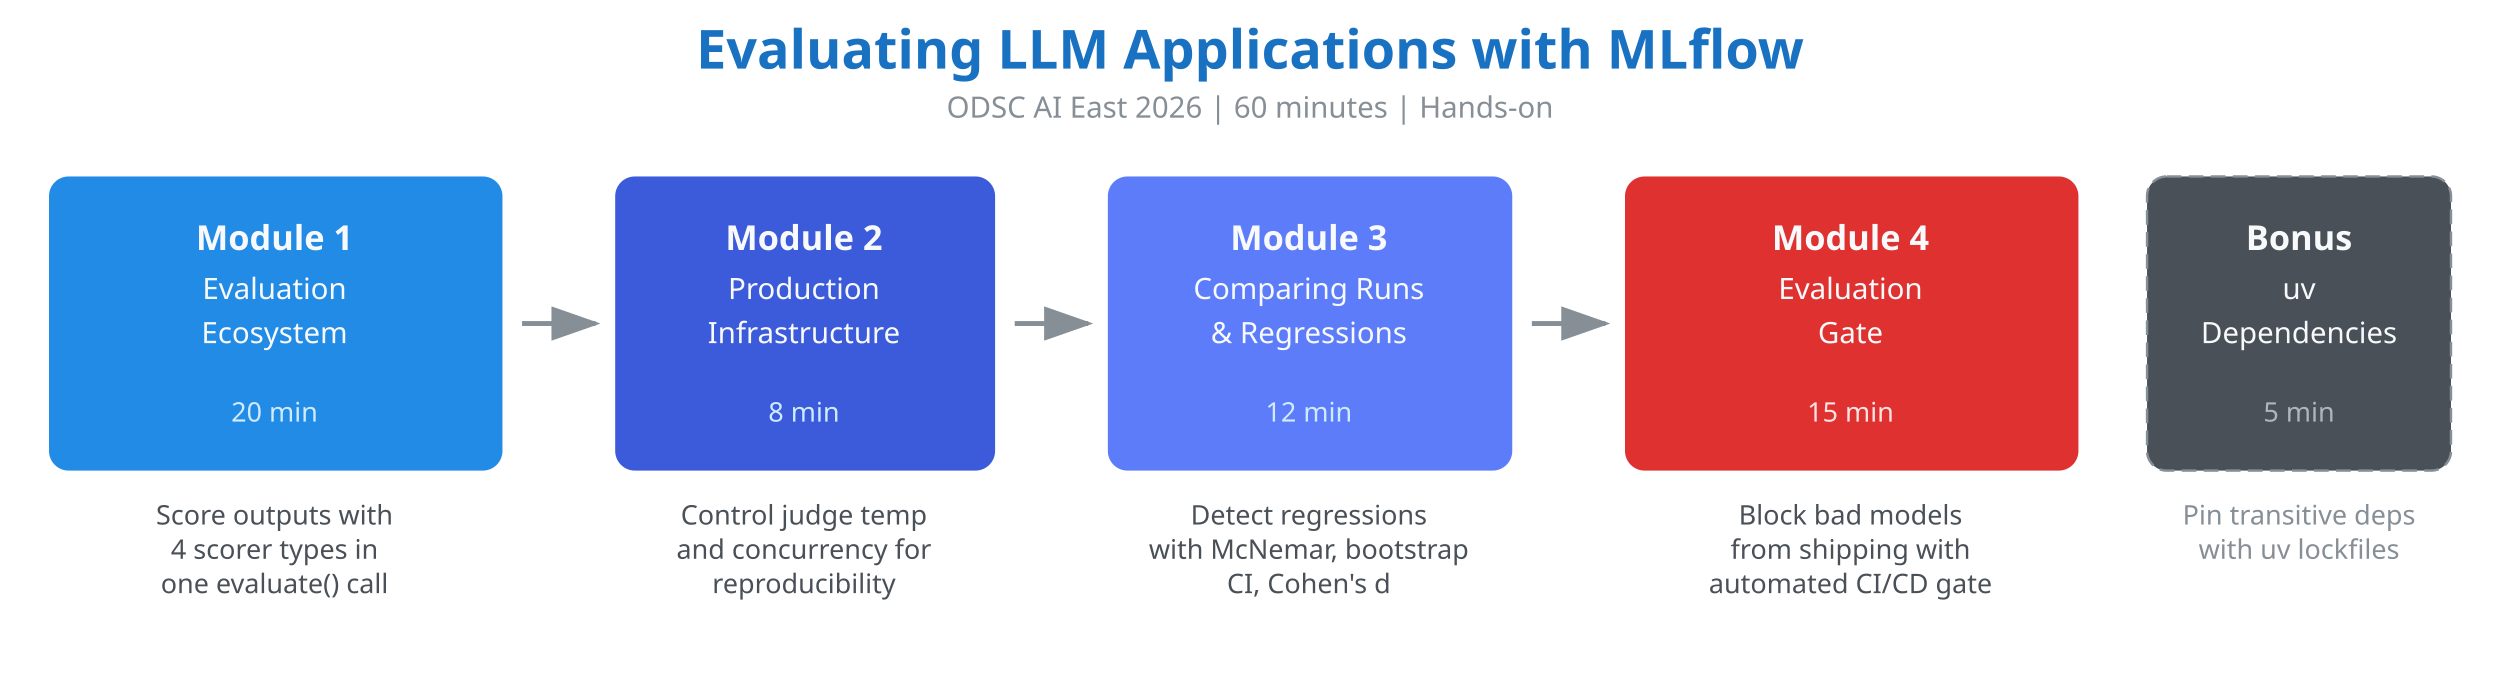
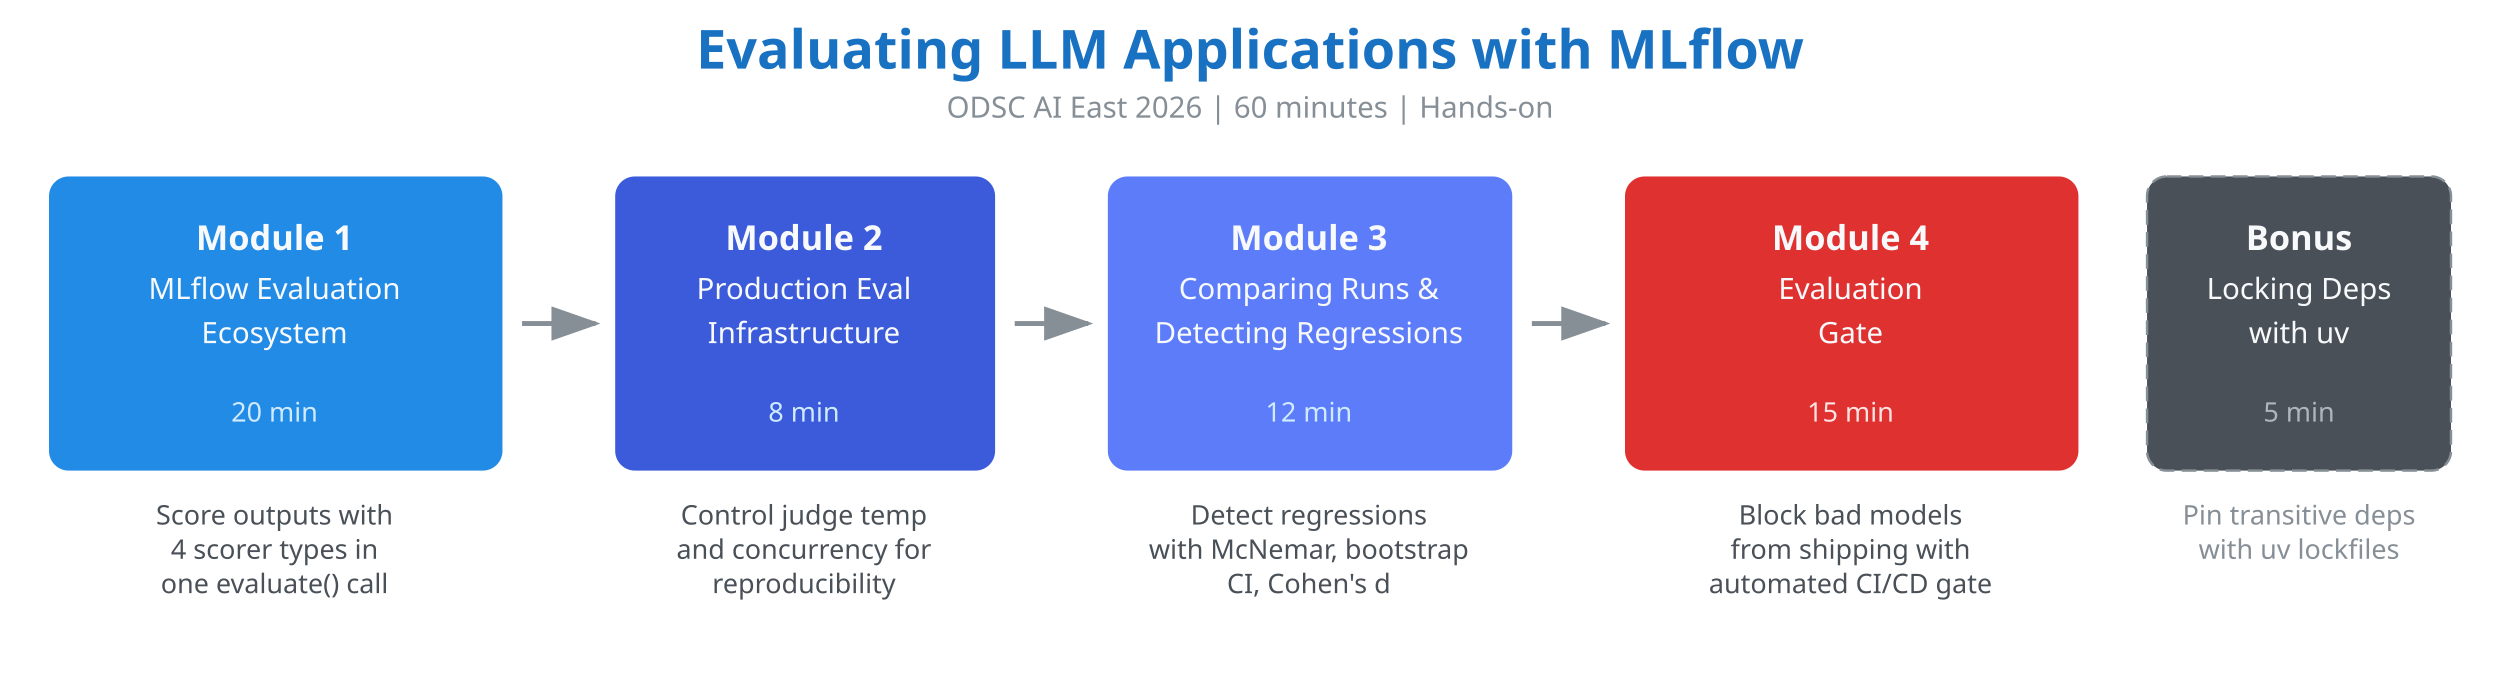
<svg xmlns="http://www.w3.org/2000/svg" viewBox="0 0 1020 280" width="1020" height="280">
  <defs>
    <marker id="arr" markerWidth="10" markerHeight="7" refX="9" refY="3.5" orient="auto">
      <polygon points="0 0, 10 3.5, 0 7" fill="#868e96" />
    </marker>
    <style>text { font-family: "DM Sans", "Segoe UI", system-ui, -apple-system, sans-serif; }</style>
  </defs>
  <text x="510" y="28" font-size="22" fill="#1971c2" text-anchor="middle" font-weight="600">Evaluating LLM Applications with MLflow</text>
  <text x="510" y="48" font-size="12" fill="#868e96" text-anchor="middle">ODSC AI East 2026  |  60 minutes  |  Hands-on</text>
  <rect x="20" y="72" width="185" height="120" rx="8" fill="#228be6" />
  <text x="112" y="102" font-size="14" fill="#f8f9fa" text-anchor="middle" font-weight="600">Module 1</text>
-   <text x="112" y="122" font-size="12" fill="#f8f9fa" text-anchor="middle">Evaluation</text>
+   <text x="112" y="122" font-size="12" fill="#f8f9fa" text-anchor="middle">MLflow Evaluation</text>
  <text x="112" y="140" font-size="12" fill="#f8f9fa" text-anchor="middle">Ecosystem</text>
  <text x="112" y="172" font-size="11" fill="#d0ebff" text-anchor="middle">20 min</text>
  <path d="M 213 132 L 243 132" stroke="#868e96" fill="none" stroke-width="2" marker-end="url(#arr)" />
  <rect x="251" y="72" width="155" height="120" rx="8" fill="#3b5bdb" />
  <text x="328" y="102" font-size="14" fill="#f8f9fa" text-anchor="middle" font-weight="600">Module 2</text>
-   <text x="328" y="122" font-size="12" fill="#f8f9fa" text-anchor="middle">Production</text>
+   <text x="328" y="122" font-size="12" fill="#f8f9fa" text-anchor="middle">Production Eval</text>
  <text x="328" y="140" font-size="12" fill="#f8f9fa" text-anchor="middle">Infrastructure</text>
  <text x="328" y="172" font-size="11" fill="#d0ebff" text-anchor="middle">8 min</text>
  <path d="M 414 132 L 444 132" stroke="#868e96" fill="none" stroke-width="2" marker-end="url(#arr)" />
  <rect x="452" y="72" width="165" height="120" rx="8" fill="#5c7cfa" />
  <text x="534" y="102" font-size="14" fill="#f8f9fa" text-anchor="middle" font-weight="600">Module 3</text>
-   <text x="534" y="122" font-size="12" fill="#f8f9fa" text-anchor="middle">Comparing Runs</text>
-   <text x="534" y="140" font-size="12" fill="#f8f9fa" text-anchor="middle">&amp; Regressions</text>
+   <text x="534" y="122" font-size="12" fill="#f8f9fa" text-anchor="middle">Comparing Runs &amp;</text>
+   <text x="534" y="140" font-size="12" fill="#f8f9fa" text-anchor="middle">Detecting Regressions</text>
  <text x="534" y="172" font-size="11" fill="#d0ebff" text-anchor="middle">12 min</text>
  <path d="M 625 132 L 655 132" stroke="#868e96" fill="none" stroke-width="2" marker-end="url(#arr)" />
  <rect x="663" y="72" width="185" height="120" rx="8" fill="#e03131" />
  <text x="755" y="102" font-size="14" fill="#f8f9fa" text-anchor="middle" font-weight="600">Module 4</text>
  <text x="755" y="122" font-size="12" fill="#f8f9fa" text-anchor="middle">Evaluation</text>
  <text x="755" y="140" font-size="12" fill="#f8f9fa" text-anchor="middle">Gate</text>
  <text x="755" y="172" font-size="11" fill="#ffe3e3" text-anchor="middle">15 min</text>
  <rect x="876" y="72" width="124" height="120" rx="8" fill="#495057" stroke="#868e96" stroke-width="1" stroke-dasharray="6,3" />
  <text x="938" y="102" font-size="14" fill="#f8f9fa" text-anchor="middle" font-weight="600">Bonus</text>
-   <text x="938" y="122" font-size="12" fill="#f8f9fa" text-anchor="middle">uv</text>
-   <text x="938" y="140" font-size="12" fill="#f8f9fa" text-anchor="middle">Dependencies</text>
+   <text x="938" y="122" font-size="12" fill="#f8f9fa" text-anchor="middle">Locking Deps</text>
+   <text x="938" y="140" font-size="12" fill="#f8f9fa" text-anchor="middle">with uv</text>
  <text x="938" y="172" font-size="11" fill="#adb5bd" text-anchor="middle">5 min</text>
  <text x="112" y="214" font-size="11" fill="#495057" text-anchor="middle">Score outputs with</text>
  <text x="112" y="228" font-size="11" fill="#495057" text-anchor="middle">4 scorer types in</text>
  <text x="112" y="242" font-size="11" fill="#495057" text-anchor="middle">one evaluate() call</text>
  <text x="328" y="214" font-size="11" fill="#495057" text-anchor="middle">Control judge temp</text>
  <text x="328" y="228" font-size="11" fill="#495057" text-anchor="middle">and concurrency for</text>
  <text x="328" y="242" font-size="11" fill="#495057" text-anchor="middle">reproducibility</text>
  <text x="534" y="214" font-size="11" fill="#495057" text-anchor="middle">Detect regressions</text>
  <text x="534" y="228" font-size="11" fill="#495057" text-anchor="middle">with McNemar, bootstrap</text>
  <text x="534" y="242" font-size="11" fill="#495057" text-anchor="middle">CI, Cohen's d</text>
  <text x="755" y="214" font-size="11" fill="#495057" text-anchor="middle">Block bad models</text>
  <text x="755" y="228" font-size="11" fill="#495057" text-anchor="middle">from shipping with</text>
  <text x="755" y="242" font-size="11" fill="#495057" text-anchor="middle">automated CI/CD gate</text>
  <text x="938" y="214" font-size="11" fill="#868e96" text-anchor="middle">Pin transitive deps</text>
  <text x="938" y="228" font-size="11" fill="#868e96" text-anchor="middle">with uv lockfiles</text>
</svg>
